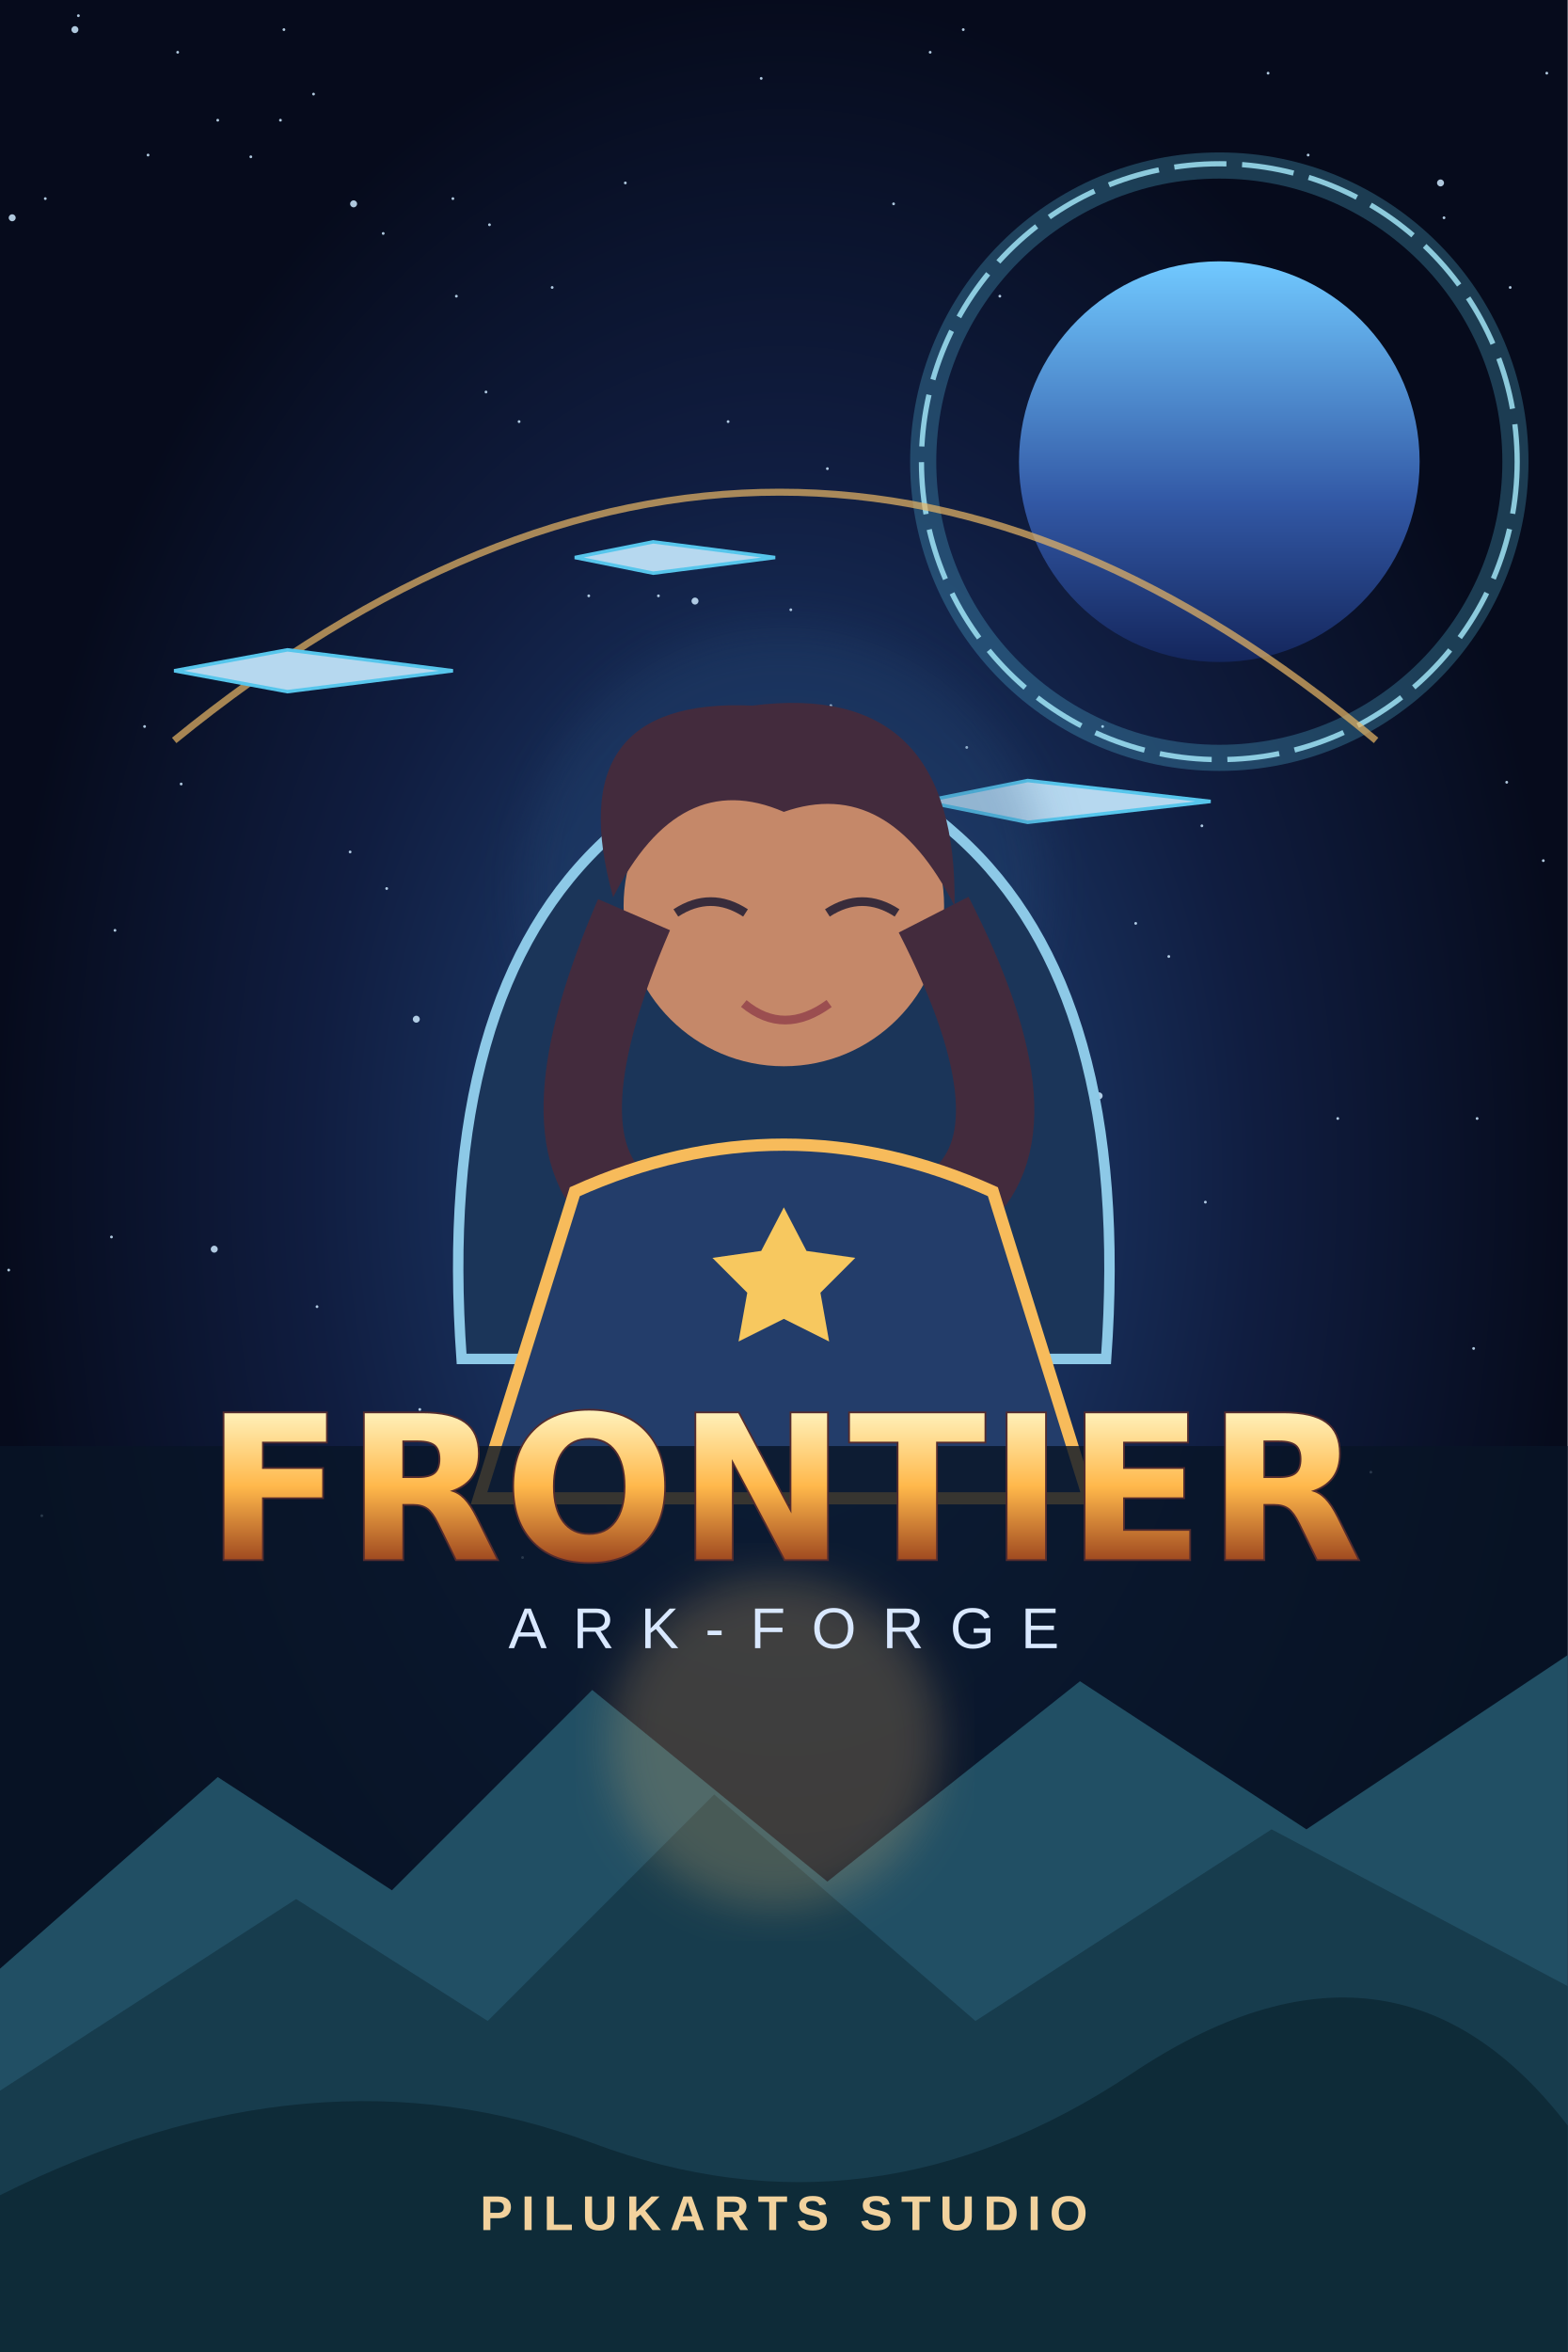
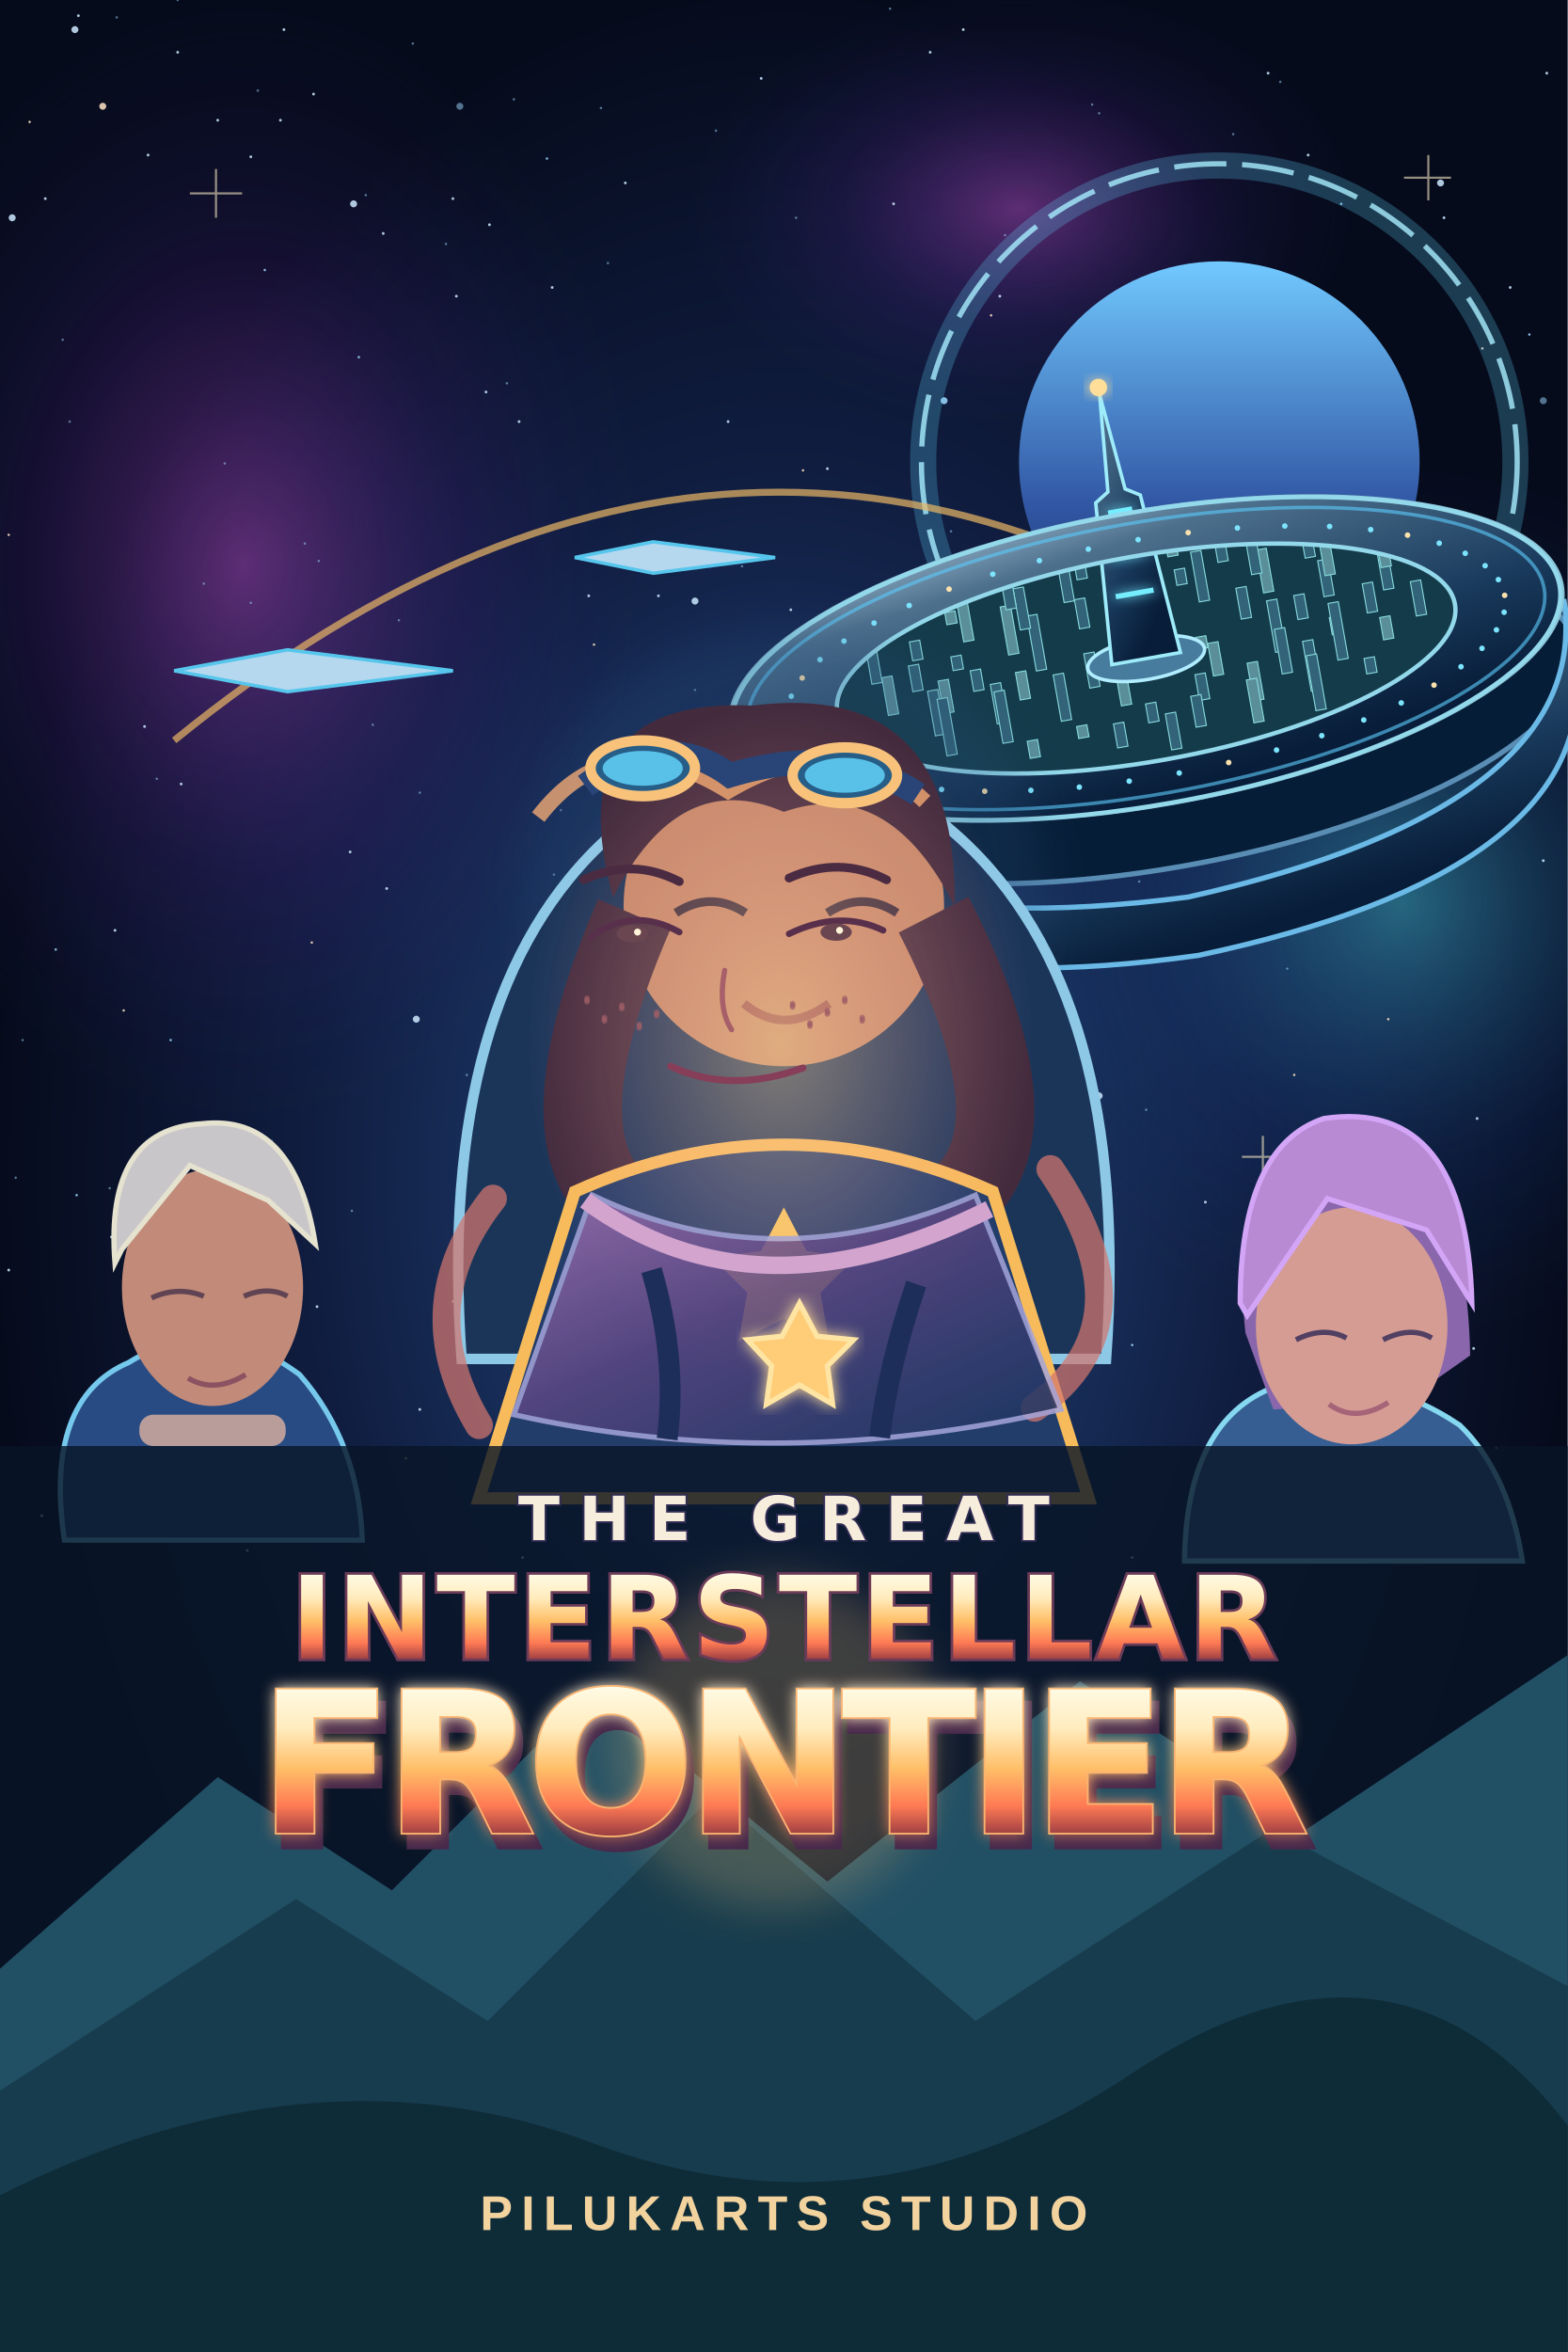
- <svg xmlns="http://www.w3.org/2000/svg" width="900" height="1350" viewBox="0 0 900 1350">
+ <svg xmlns="http://www.w3.org/2000/svg" width="900" height="1350" viewBox="0 0 900 1350" role="img" aria-label="Cartel vectorial The Great Interstellar Frontier, exploradora, tripulación, naves y colonia entre las estrellas">
  <defs>
    <radialGradient id="sky">
      <stop stop-color="#244b83" />
      <stop offset=".6" stop-color="#101d40" />
      <stop offset="1" stop-color="#060b1c" />
    </radialGradient>
    <linearGradient id="gold" x2="0" y2="1">
      <stop stop-color="#fff2bc" />
      <stop offset=".5" stop-color="#ffb84b" />
      <stop offset="1" stop-color="#9d471f" />
    </linearGradient>
    <linearGradient id="planet" x2="0" y2="1">
      <stop stop-color="#71c9ff" />
      <stop offset=".6" stop-color="#3258a5" />
      <stop offset="1" stop-color="#14265c" />
    </linearGradient>
    <filter id="glow">
      <feGaussianBlur stdDeviation="12" />
    </filter>
+     <radialGradient id="nebulaPurple">
+       <stop stop-color="#e45af0" stop-opacity=".53" />
+       <stop offset=".55" stop-color="#672caa" stop-opacity=".21" />
+       <stop offset="1" stop-color="#24286f" stop-opacity="0" />
+     </radialGradient>
+     <radialGradient id="nebulaBlue">
+       <stop stop-color="#4fe4fc" stop-opacity=".55" />
+       <stop offset=".6" stop-color="#225eb9" stop-opacity=".18" />
+       <stop offset="1" stop-color="#114887" stop-opacity="0" />
+     </radialGradient>
+     <linearGradient id="steel" x1="0" y1="0" x2=".4" y2="1">
+       <stop stop-color="#acc8db" />
+       <stop offset=".25" stop-color="#4d708d" />
+       <stop offset=".7" stop-color="#193a5c" />
+       <stop offset="1" stop-color="#081d39" />
+     </linearGradient>
+     <linearGradient id="heroJacket" x1="0" y1="0" x2="1" y2="1">
+       <stop stop-color="#a272b4" />
+       <stop offset=".45" stop-color="#584581" />
+       <stop offset="1" stop-color="#17345e" />
+     </linearGradient>
+     <radialGradient id="heroLight">
+       <stop stop-color="#fed89b" stop-opacity=".5" />
+       <stop offset="1" stop-color="#ffa0ac" stop-opacity="0" />
+     </radialGradient>
+     <filter id="lightGlow">
+       <feGaussianBlur stdDeviation="4" result="a" />
+       <feMerge>
+         <feMergeNode in="a" />
+         <feMergeNode in="SourceGraphic" />
+       </feMerge>
+     </filter>
+     <linearGradient id="gold2" x1="0" y1="0" x2="0" y2="1">
+       <stop stop-color="#fffbe5" />
+       <stop offset=".28" stop-color="#ffecbe" />
+       <stop offset=".55" stop-color="#ffbf68" />
+       <stop offset=".8" stop-color="#ff7a54" />
+       <stop offset="1" stop-color="#9a3d42" />
+     </linearGradient>
  </defs>
  <rect width="900" height="1350" fill="url(#sky)" />
+   <g opacity=".72">
+     <ellipse cx="140" cy="325" rx="230" ry="320" fill="url(#nebulaPurple)" />
+     <ellipse cx="805" cy="518" rx="250" ry="250" fill="url(#nebulaBlue)" />
+     <ellipse cx="585" cy="120" rx="190" ry="125" fill="url(#nebulaPurple)" />
+   </g>
  <g fill="#cde9ff" opacity=".85">
    <circle cx="43" cy="17" r="2" />
    <circle cx="180" cy="54" r="0.8" />
    <circle cx="317" cy="165" r="0.8" />
    <circle cx="454" cy="350" r="0.8" />
    <circle cx="591" cy="609" r="0.8" />
    <circle cx="728" cy="42" r="0.8" />
    <circle cx="865" cy="449" r="0.8" />
    <circle cx="102" cy="30" r="0.8" />
    <circle cx="239" cy="585" r="2" />
    <circle cx="376" cy="314" r="0.8" />
    <circle cx="513" cy="117" r="0.8" />
    <circle cx="650" cy="894" r="0.8" />
    <circle cx="787" cy="845" r="0.8" />
    <circle cx="24" cy="870" r="0.8" />
    <circle cx="161" cy="69" r="0.8" />
    <circle cx="298" cy="242" r="0.8" />
    <circle cx="435" cy="489" r="2" />
    <circle cx="572" cy="810" r="0.8" />
    <circle cx="709" cy="305" r="0.8" />
    <circle cx="846" cy="774" r="0.8" />
    <circle cx="83" cy="417" r="0.8" />
    <circle cx="220" cy="134" r="0.8" />
    <circle cx="357" cy="825" r="0.8" />
    <circle cx="494" cy="690" r="0.8" />
    <circle cx="631" cy="629" r="2" />
    <circle cx="768" cy="642" r="0.8" />
    <circle cx="5" cy="729" r="0.8" />
    <circle cx="142" cy="890" r="0.8" />
    <circle cx="279" cy="225" r="0.8" />
    <circle cx="416" cy="534" r="0.8" />
    <circle cx="553" cy="17" r="0.8" />
    <circle cx="690" cy="474" r="0.8" />
    <circle cx="827" cy="105" r="2" />
    <circle cx="64" cy="710" r="0.8" />
    <circle cx="201" cy="489" r="0.8" />
    <circle cx="338" cy="342" r="0.8" />
    <circle cx="475" cy="269" r="0.8" />
    <circle cx="612" cy="270" r="0.8" />
    <circle cx="749" cy="345" r="0.8" />
    <circle cx="886" cy="494" r="0.8" />
    <circle cx="123" cy="717" r="2" />
    <circle cx="260" cy="114" r="0.8" />
    <circle cx="397" cy="485" r="0.8" />
    <circle cx="534" cy="30" r="0.8" />
    <circle cx="671" cy="549" r="0.8" />
    <circle cx="808" cy="242" r="0.8" />
    <circle cx="45" cy="9" r="0.8" />
    <circle cx="182" cy="750" r="0.8" />
    <circle cx="319" cy="665" r="2" />
    <circle cx="456" cy="654" r="0.8" />
    <circle cx="593" cy="717" r="0.8" />
    <circle cx="730" cy="854" r="0.8" />
    <circle cx="867" cy="165" r="0.8" />
    <circle cx="104" cy="450" r="0.8" />
    <circle cx="241" cy="809" r="0.8" />
    <circle cx="378" cy="342" r="0.8" />
    <circle cx="515" cy="849" r="2" />
    <circle cx="652" cy="530" r="0.8" />
    <circle cx="789" cy="285" r="0.8" />
    <circle cx="26" cy="114" r="0.8" />
    <circle cx="163" cy="17" r="0.8" />
    <circle cx="300" cy="894" r="0.8" />
    <circle cx="437" cy="45" r="0.8" />
    <circle cx="574" cy="170" r="0.8" />
    <circle cx="711" cy="369" r="2" />
    <circle cx="848" cy="642" r="0.8" />
    <circle cx="85" cy="89" r="0.8" />
    <circle cx="222" cy="510" r="0.8" />
    <circle cx="359" cy="105" r="0.8" />
    <circle cx="496" cy="674" r="0.8" />
    <circle cx="633" cy="417" r="0.8" />
    <circle cx="770" cy="234" r="0.8" />
    <circle cx="7" cy="125" r="2" />
    <circle cx="144" cy="90" r="0.8" />
    <circle cx="281" cy="129" r="0.8" />
    <circle cx="418" cy="242" r="0.8" />
    <circle cx="555" cy="429" r="0.8" />
    <circle cx="692" cy="690" r="0.8" />
    <circle cx="829" cy="125" r="0.8" />
    <circle cx="66" cy="534" r="0.8" />
    <circle cx="203" cy="117" r="2" />
    <circle cx="340" cy="674" r="0.8" />
    <circle cx="477" cy="405" r="0.8" />
    <circle cx="614" cy="210" r="0.8" />
    <circle cx="751" cy="89" r="0.8" />
    <circle cx="888" cy="42" r="0.8" />
    <circle cx="125" cy="69" r="0.8" />
    <circle cx="262" cy="170" r="0.8" />
    <circle cx="399" cy="345" r="2" />
    <circle cx="536" cy="594" r="0.8" />
  </g>
+   <g>
+     <circle cx="59" cy="61" r="2" fill="#ffe4c3" opacity=".85" />
+     <circle cx="256" cy="140" r=".7" fill="#a0d9ff" opacity=".5" />
+     <circle cx="453" cy="377" r=".7" fill="#a0d9ff" opacity=".5" />
+     <circle cx="650" cy="772" r=".7" fill="#a0d9ff" opacity=".85" />
+     <circle cx="847" cy="480" r=".7" fill="#a0d9ff" opacity=".5" />
+     <circle cx="144" cy="346" r=".7" fill="#a0d9ff" opacity=".5" />
+     <circle cx="341" cy="370" r=".7" fill="#ffe4c3" opacity=".85" />
+     <circle cx="538" cy="552" r=".7" fill="#a0d9ff" opacity=".5" />
+     <circle cx="735" cy="47" r=".7" fill="#a0d9ff" opacity=".5" />
+     <circle cx="32" cy="545" r=".7" fill="#a0d9ff" opacity=".85" />
+     <circle cx="229" cy="356" r=".7" fill="#a0d9ff" opacity=".5" />
+     <circle cx="426" cy="325" r=".7" fill="#a0d9ff" opacity=".5" />
+     <circle cx="623" cy="452" r=".7" fill="#ffe4c3" opacity=".85" />
+     <circle cx="820" cy="737" r="2" fill="#a0d9ff" opacity=".5" />
+     <circle cx="117" cy="335" r=".7" fill="#a0d9ff" opacity=".5" />
+     <circle cx="314" cy="91" r=".7" fill="#a0d9ff" opacity=".85" />
+     <circle cx="511" cy="5" r=".7" fill="#a0d9ff" opacity=".5" />
+     <circle cx="708" cy="77" r=".7" fill="#a0d9ff" opacity=".5" />
+     <circle cx="5" cy="307" r=".7" fill="#ffe4c3" opacity=".85" />
+     <circle cx="202" cy="695" r=".7" fill="#a0d9ff" opacity=".5" />
+     <circle cx="399" cy="396" r=".7" fill="#a0d9ff" opacity=".5" />
+     <circle cx="596" cy="255" r=".7" fill="#a0d9ff" opacity=".85" />
+     <circle cx="793" cy="272" r=".7" fill="#a0d9ff" opacity=".5" />
+     <circle cx="90" cy="447" r=".7" fill="#a0d9ff" opacity=".5" />
+     <circle cx="287" cy="780" r=".7" fill="#ffe4c3" opacity=".85" />
+     <circle cx="484" cy="426" r=".7" fill="#a0d9ff" opacity=".5" />
+     <circle cx="681" cy="230" r="2" fill="#a0d9ff" opacity=".5" />
+     <circle cx="878" cy="192" r=".7" fill="#a0d9ff" opacity=".85" />
+     <circle cx="175" cy="312" r=".7" fill="#a0d9ff" opacity=".5" />
+     <circle cx="372" cy="590" r=".7" fill="#a0d9ff" opacity=".5" />
+     <circle cx="569" cy="181" r=".7" fill="#ffe4c3" opacity=".85" />
+     <circle cx="766" cy="775" r=".7" fill="#a0d9ff" opacity=".5" />
+     <circle cx="63" cy="682" r=".7" fill="#a0d9ff" opacity=".5" />
+     <circle cx="260" cy="747" r=".7" fill="#a0d9ff" opacity=".85" />
+     <circle cx="457" cy="125" r=".7" fill="#a0d9ff" opacity=".5" />
+     <circle cx="654" cy="506" r=".7" fill="#a0d9ff" opacity=".5" />
+     <circle cx="851" cy="200" r=".7" fill="#ffe4c3" opacity=".85" />
+     <circle cx="148" cy="52" r=".7" fill="#a0d9ff" opacity=".5" />
+     <circle cx="345" cy="62" r=".7" fill="#a0d9ff" opacity=".5" />
+     <circle cx="542" cy="230" r="2" fill="#a0d9ff" opacity=".85" />
+     <circle cx="739" cy="556" r=".7" fill="#a0d9ff" opacity=".5" />
+     <circle cx="36" cy="195" r=".7" fill="#a0d9ff" opacity=".5" />
+     <circle cx="233" cy="837" r=".7" fill="#ffe4c3" opacity=".85" />
+     <circle cx="430" cy="792" r=".7" fill="#a0d9ff" opacity=".5" />
+     <circle cx="627" cy="60" r=".7" fill="#a0d9ff" opacity=".5" />
+     <circle cx="824" cy="331" r=".7" fill="#a0d9ff" opacity=".85" />
+     <circle cx="121" cy="760" r=".7" fill="#a0d9ff" opacity=".5" />
+     <circle cx="318" cy="502" r=".7" fill="#a0d9ff" opacity=".5" />
+     <circle cx="515" cy="402" r=".7" fill="#ffe4c3" opacity=".85" />
+     <circle cx="712" cy="460" r=".7" fill="#a0d9ff" opacity=".5" />
+     <circle cx="9" cy="676" r=".7" fill="#a0d9ff" opacity=".5" />
+     <circle cx="206" cy="205" r=".7" fill="#a0d9ff" opacity=".85" />
+     <circle cx="403" cy="737" r="2" fill="#a0d9ff" opacity=".5" />
+     <circle cx="600" cy="582" r=".7" fill="#a0d9ff" opacity=".5" />
+     <circle cx="797" cy="585" r=".7" fill="#ffe4c3" opacity=".85" />
+     <circle cx="94" cy="746" r=".7" fill="#a0d9ff" opacity=".5" />
+     <circle cx="291" cy="220" r=".7" fill="#a0d9ff" opacity=".5" />
+     <circle cx="488" cy="697" r=".7" fill="#a0d9ff" opacity=".85" />
+     <circle cx="685" cy="487" r=".7" fill="#a0d9ff" opacity=".5" />
+     <circle cx="882" cy="435" r=".7" fill="#a0d9ff" opacity=".5" />
+     <circle cx="179" cy="541" r=".7" fill="#ffe4c3" opacity=".85" />
+     <circle cx="376" cy="805" r=".7" fill="#a0d9ff" opacity=".5" />
+     <circle cx="573" cy="382" r=".7" fill="#a0d9ff" opacity=".5" />
+     <circle cx="770" cy="117" r=".7" fill="#a0d9ff" opacity=".85" />
+     <circle cx="67" cy="10" r=".7" fill="#a0d9ff" opacity=".5" />
+     <circle cx="264" cy="61" r="2" fill="#a0d9ff" opacity=".5" />
+     <circle cx="461" cy="270" r=".7" fill="#ffe4c3" opacity=".85" />
+     <circle cx="658" cy="637" r=".7" fill="#a0d9ff" opacity=".5" />
+     <circle cx="855" cy="317" r=".7" fill="#a0d9ff" opacity=".5" />
+     <circle cx="152" cy="155" r=".7" fill="#a0d9ff" opacity=".85" />
+     <circle cx="349" cy="151" r=".7" fill="#a0d9ff" opacity=".5" />
+     <circle cx="546" cy="305" r=".7" fill="#a0d9ff" opacity=".5" />
+     <circle cx="743" cy="617" r=".7" fill="#ffe4c3" opacity=".85" />
+     <circle cx="40" cy="242" r=".7" fill="#a0d9ff" opacity=".5" />
+     <circle cx="237" cy="25" r=".7" fill="#a0d9ff" opacity=".5" />
+     <circle cx="434" cy="811" r=".7" fill="#a0d9ff" opacity=".85" />
+     <circle cx="631" cy="65" r=".7" fill="#a0d9ff" opacity=".5" />
+     <circle cx="828" cy="322" r=".7" fill="#a0d9ff" opacity=".5" />
+     <circle cx="125" cy="737" r="2" fill="#ffe4c3" opacity=".85" />
+     <circle cx="322" cy="465" r=".7" fill="#a0d9ff" opacity=".5" />
+     <circle cx="519" cy="351" r=".7" fill="#a0d9ff" opacity=".5" />
+     <circle cx="716" cy="395" r=".7" fill="#a0d9ff" opacity=".85" />
+     <circle cx="13" cy="597" r=".7" fill="#a0d9ff" opacity=".5" />
+     <circle cx="210" cy="112" r=".7" fill="#a0d9ff" opacity=".5" />
+     <circle cx="407" cy="630" r=".7" fill="#ffe4c3" opacity=".85" />
+     <circle cx="604" cy="461" r=".7" fill="#a0d9ff" opacity=".5" />
+     <circle cx="801" cy="450" r=".7" fill="#a0d9ff" opacity=".5" />
+     <circle cx="98" cy="597" r=".7" fill="#a0d9ff" opacity=".85" />
+     <circle cx="295" cy="57" r=".7" fill="#a0d9ff" opacity=".5" />
+     <circle cx="492" cy="520" r=".7" fill="#a0d9ff" opacity=".5" />
+     <circle cx="689" cy="296" r=".7" fill="#ffe4c3" opacity=".85" />
+     <circle cx="886" cy="230" r="2" fill="#a0d9ff" opacity=".5" />
+     <circle cx="183" cy="322" r=".7" fill="#a0d9ff" opacity=".5" />
+     <circle cx="380" cy="572" r=".7" fill="#a0d9ff" opacity=".85" />
+     <circle cx="577" cy="135" r=".7" fill="#a0d9ff" opacity=".5" />
+     <circle cx="774" cy="701" r=".7" fill="#a0d9ff" opacity=".5" />
+     <circle cx="71" cy="580" r=".7" fill="#ffe4c3" opacity=".85" />
+     <circle cx="268" cy="617" r=".7" fill="#a0d9ff" opacity=".5" />
+     <circle cx="465" cy="812" r=".7" fill="#a0d9ff" opacity=".5" />
+     <circle cx="662" cy="320" r=".7" fill="#a0d9ff" opacity=".85" />
+     <circle cx="859" cy="831" r=".7" fill="#a0d9ff" opacity=".5" />
+     <circle cx="156" cy="655" r=".7" fill="#a0d9ff" opacity=".5" />
+     <circle cx="353" cy="637" r=".7" fill="#ffe4c3" opacity=".85" />
+     <circle cx="550" cy="777" r=".7" fill="#a0d9ff" opacity=".5" />
+     <circle cx="747" cy="230" r="2" fill="#a0d9ff" opacity=".5" />
+     <circle cx="44" cy="686" r=".7" fill="#a0d9ff" opacity=".85" />
+     <circle cx="241" cy="455" r=".7" fill="#a0d9ff" opacity=".5" />
+     <circle cx="438" cy="382" r=".7" fill="#a0d9ff" opacity=".5" />
+     <circle cx="635" cy="467" r=".7" fill="#ffe4c3" opacity=".85" />
+     <circle cx="832" cy="710" r=".7" fill="#a0d9ff" opacity=".5" />
+     <circle cx="129" cy="266" r=".7" fill="#a0d9ff" opacity=".5" />
+     <circle cx="326" cy="825" r=".7" fill="#a0d9ff" opacity=".85" />
+     <circle cx="523" cy="697" r=".7" fill="#a0d9ff" opacity=".5" />
+     <circle cx="720" cy="727" r=".7" fill="#a0d9ff" opacity=".5" />
+     <circle cx="17" cy="70" r=".7" fill="#ffe4c3" opacity=".85" />
+     <circle cx="214" cy="416" r=".7" fill="#a0d9ff" opacity=".5" />
+     <circle cx="411" cy="75" r=".7" fill="#a0d9ff" opacity=".5" />
+     <circle cx="608" cy="737" r="2" fill="#a0d9ff" opacity=".85" />
+     <circle cx="805" cy="712" r=".7" fill="#a0d9ff" opacity=".5" />
+     <circle cx="102" cy="0" r=".7" fill="#a0d9ff" opacity=".5" />
+   </g>
+   <g stroke="#f5e8c2" stroke-width="1.2" opacity=".6">
+     <path d="M109 111h30m-15-14v28" />
+     <path d="M806 102h27m-13-13v26" />
+     <path d="M713 664h23m-11-12v24" />
+   </g>
  <circle cx="700" cy="265" r="115" fill="url(#planet)" />
  <circle cx="700" cy="265" r="170" fill="none" stroke="#62d9ff" stroke-width="15" opacity=".24" />
  <circle cx="700" cy="265" r="171" fill="none" stroke="#a8edff" stroke-width="3" stroke-dasharray="30 9" opacity=".8" />
  <path d="M100 425 Q450 140 790 425" fill="none" stroke="#e9b764" stroke-width="4" opacity=".7" />
  <g fill="#b6d8ef" stroke="#57c6ec" stroke-width="2">
    <path d="M100 385 l65 -12 95 12 -95 12z" />
    <path d="M530 460 l60 -12 105 12 -105 12z" />
    <path d="M330 320 l45 -9 70 9 -70 9z" />
  </g>
+   <g transform="translate(658 378) rotate(-10)">
+     <ellipse rx="244" ry="85" cy="36" fill="#061d37" stroke="#598db4" stroke-width="3" />
+     <path d="M-242 8 Q-239 128 0 139 Q239 128 242 8 L242 52 Q229 165 0 173 Q-229 165 -242 52Z" fill="url(#steel)" stroke="#6ab9e6" stroke-width="3" />
+     <path d="M-230 65Q0 168230 65" fill="none" stroke="#48bfe7" stroke-width="2" opacity=".75" />
+     <path d="M-230 79Q0 174230 79" fill="none" stroke="#48bfe7" stroke-width="2" opacity=".75" />
+     <path d="M-230 93Q0 180230 93" fill="none" stroke="#ffb96f" stroke-width="2" opacity=".75" />
+     <path d="M-230 107Q0 186230 107" fill="none" stroke="#48bfe7" stroke-width="2" opacity=".75" />
+     <path d="M-230 121Q0 192230 121" fill="none" stroke="#48bfe7" stroke-width="2" opacity=".75" />
+     <ellipse rx="242" ry="84" fill="#193d5e" stroke="#8ac4d8" stroke-width="3" />
+     <ellipse rx="183" ry="62" fill="#143b4a" stroke="#61bfd9" stroke-width="2" />
+     <rect x="30.0" y="-7.0" width="6" height="7" fill="#5a8f99" stroke="#88dbdf" stroke-width=".6" />
+     <rect x="-34.8" y="-8.9" width="6" height="20" fill="#326378" stroke="#88dbdf" stroke-width=".6" />
+     <rect x="4.7" y="-51.9" width="6" height="33" fill="#326378" stroke="#88dbdf" stroke-width=".6" />
+     <rect x="36.3" y="-2.4" width="6" height="19" fill="#5a8f99" stroke="#88dbdf" stroke-width=".6" />
+     <rect x="-63.3" y="-35.9" width="6" height="32" fill="#326378" stroke="#88dbdf" stroke-width=".6" />
+     <rect x="57.7" y="-30.8" width="6" height="18" fill="#326378" stroke="#88dbdf" stroke-width=".6" />
+     <rect x="-18.7" y="-6.7" width="6" height="31" fill="#5a8f99" stroke="#88dbdf" stroke-width=".6" />
+     <rect x="-34.7" y="-40.4" width="6" height="17" fill="#326378" stroke="#88dbdf" stroke-width=".6" />
+     <rect x="73.8" y="-20.6" width="6" height="30" fill="#326378" stroke="#88dbdf" stroke-width=".6" />
+     <rect x="-75.3" y="-5.1" width="6" height="16" fill="#5a8f99" stroke="#88dbdf" stroke-width=".6" />
+     <rect x="35.7" y="-55.7" width="6" height="29" fill="#326378" stroke="#88dbdf" stroke-width=".6" />
+     <rect x="26.0" y="14.0" width="6" height="15" fill="#326378" stroke="#88dbdf" stroke-width=".6" />
+     <rect x="-77.4" y="-43.7" width="6" height="28" fill="#5a8f99" stroke="#88dbdf" stroke-width=".6" />
+     <rect x="89.7" y="-20.9" width="6" height="14" fill="#326378" stroke="#88dbdf" stroke-width=".6" />
+     <rect x="-54.2" y="-0.0" width="6" height="27" fill="#326378" stroke="#88dbdf" stroke-width=".6" />
+     <rect x="-12.3" y="-46.5" width="6" height="13" fill="#5a8f99" stroke="#88dbdf" stroke-width=".6" />
+     <rect x="75.4" y="-3.7" width="6" height="26" fill="#326378" stroke="#88dbdf" stroke-width=".6" />
+     <rect x="-100.7" y="-10.6" width="6" height="12" fill="#326378" stroke="#88dbdf" stroke-width=".6" />
+     <rect x="72.9" y="-50.4" width="6" height="25" fill="#5a8f99" stroke="#88dbdf" stroke-width=".6" />
+     <rect x="-4.9" y="25.6" width="6" height="11" fill="#326378" stroke="#88dbdf" stroke-width=".6" />
+     <rect x="-68.3" y="-52.7" width="6" height="24" fill="#326378" stroke="#88dbdf" stroke-width=".6" />
+     <rect x="107.6" y="-4.9" width="6" height="10" fill="#5a8f99" stroke="#88dbdf" stroke-width=".6" />
+     <rect x="-90.7" y="-0.9" width="6" height="23" fill="#326378" stroke="#88dbdf" stroke-width=".6" />
+     <rect x="24.7" y="-47.3" width="6" height="9" fill="#326378" stroke="#88dbdf" stroke-width=".6" />
+     <rect x="56.6" y="12.7" width="6" height="22" fill="#5a8f99" stroke="#88dbdf" stroke-width=".6" />
+     <rect x="-110.3" y="-20.4" width="6" height="8" fill="#326378" stroke="#88dbdf" stroke-width=".6" />
+     <rect x="106.7" y="-38.2" width="6" height="21" fill="#326378" stroke="#88dbdf" stroke-width=".6" />
+     <rect x="-46.1" y="31.5" width="6" height="7" fill="#5a8f99" stroke="#88dbdf" stroke-width=".6" />
+     <rect x="-40.8" y="-59.8" width="6" height="20" fill="#326378" stroke="#88dbdf" stroke-width=".6" />
+     <rect x="108.3" y="-13.0" width="6" height="33" fill="#326378" stroke="#88dbdf" stroke-width=".6" />
+     <rect x="-119.9" y="-8.0" width="6" height="19" fill="#5a8f99" stroke="#88dbdf" stroke-width=".6" />
+     <rect x="68.0" y="-68.9" width="6" height="32" fill="#326378" stroke="#88dbdf" stroke-width=".6" />
+     <rect x="21.4" y="25.8" width="6" height="18" fill="#326378" stroke="#88dbdf" stroke-width=".6" />
+     <rect x="-101.5" y="-58.6" width="6" height="31" fill="#5a8f99" stroke="#88dbdf" stroke-width=".6" />
+     <rect x="129.6" y="-20.7" width="6" height="17" fill="#326378" stroke="#88dbdf" stroke-width=".6" />
+     <rect x="-89.4" y="3.7" width="6" height="30" fill="#326378" stroke="#88dbdf" stroke-width=".6" />
+     <rect x="0.8" y="-62.5" width="6" height="16" fill="#5a8f99" stroke="#88dbdf" stroke-width=".6" />
+     <rect x="90.1" y="5.9" width="6" height="29" fill="#326378" stroke="#88dbdf" stroke-width=".6" />
+     <rect x="-135.2" y="-19.5" width="6" height="15" fill="#326378" stroke="#88dbdf" stroke-width=".6" />
+     <rect x="109.4" y="-57.0" width="6" height="28" fill="#5a8f99" stroke="#88dbdf" stroke-width=".6" />
+     <rect x="-25.0" y="33.7" width="6" height="14" fill="#326378" stroke="#88dbdf" stroke-width=".6" />
+     <rect x="-74.3" y="-68.5" width="6" height="27" fill="#326378" stroke="#88dbdf" stroke-width=".6" />
+     <rect x="136.1" y="0.1" width="6" height="13" fill="#5a8f99" stroke="#88dbdf" stroke-width=".6" />
+     <rect x="-126.9" y="-3.3" width="6" height="26" fill="#326378" stroke="#88dbdf" stroke-width=".6" />
+     <rect x="50.2" y="-59.2" width="6" height="12" fill="#326378" stroke="#88dbdf" stroke-width=".6" />
+     <rect x="54.5" y="22.1" width="6" height="25" fill="#5a8f99" stroke="#88dbdf" stroke-width=".6" />
+     <rect x="-132.2" y="-33.0" width="6" height="11" fill="#326378" stroke="#88dbdf" stroke-width=".6" />
+     <rect x="141.1" y="-39.1" width="6" height="24" fill="#326378" stroke="#88dbdf" stroke-width=".6" />
+     <rect x="-75.5" y="34.9" width="6" height="10" fill="#5a8f99" stroke="#88dbdf" stroke-width=".6" />
+     <rect x="-31.2" y="-74.4" width="6" height="23" fill="#326378" stroke="#88dbdf" stroke-width=".6" />
+     <rect x="123.2" y="21.7" width="6" height="9" fill="#326378" stroke="#88dbdf" stroke-width=".6" />
+     <rect x="-151.4" y="-15.5" width="6" height="22" fill="#5a8f99" stroke="#88dbdf" stroke-width=".6" />
+     <rect x="99.9" y="-48.9" width="6" height="8" fill="#326378" stroke="#88dbdf" stroke-width=".6" />
+     <rect x="5.3" y="33.2" width="6" height="21" fill="#326378" stroke="#88dbdf" stroke-width=".6" />
+     <rect x="-109.3" y="-46.0" width="6" height="7" fill="#5a8f99" stroke="#88dbdf" stroke-width=".6" />
+     <rect x="157.0" y="-17.1" width="6" height="20" fill="#326378" stroke="#88dbdf" stroke-width=".6" />
+     <rect x="-122.3" y="2.2" width="6" height="33" fill="#326378" stroke="#88dbdf" stroke-width=".6" />
+     <rect x="22.4" y="-74.3" width="6" height="19" fill="#5a8f99" stroke="#88dbdf" stroke-width=".6" />
+     <rect x="90.8" y="14.4" width="6" height="32" fill="#326378" stroke="#88dbdf" stroke-width=".6" />
+     <rect x="-157.6" y="-30.8" width="6" height="18" fill="#326378" stroke="#88dbdf" stroke-width=".6" />
+     <rect x="141.9" y="-59.0" width="6" height="31" fill="#5a8f99" stroke="#88dbdf" stroke-width=".6" />
+     <ellipse rx="34" ry="12" fill="#477c9e" stroke="#b0edff" stroke-width="2" />
+     <path d="M-20 0 L-13 -93 L-5 -98 L0 -154 L5 -98 L13 -93 L20 0Z" fill="url(#steel)" stroke="#9eebfa" stroke-width="2" />
+     <path d="M-11 -38H11M-11 -60H11M-7 -86H7" stroke="#74edff" stroke-width="3" filter="url(#lightGlow)" />
+     <circle cy="-158" r="5" fill="#ffde9a" filter="url(#lightGlow)" />
+     <path d="M-241 0 A241 84 0 1 0 241 0 A241 84 0 1 0 -241 0Z M-180 0 A180 59 0 1 1 180 0 A180 59 0 1 1 -180 0Z" fill="url(#steel)" fill-rule="evenodd" stroke="#93d9eb" stroke-width="2.5" />
+     <ellipse rx="232" ry="78" fill="none" stroke="#5ac8f8" stroke-width="2" opacity=".62" />
+     <circle cx="209.0" cy="0.0" r="1.6" fill="#fbe1ad" />
+     <circle cx="207.0" cy="9.5" r="1.6" fill="#7de4fd" />
+     <circle cx="200.9" cy="18.7" r="1.6" fill="#7de4fd" />
+     <circle cx="190.9" cy="27.7" r="1.6" fill="#7de4fd" />
+     <circle cx="177.2" cy="36.0" r="1.6" fill="#7de4fd" />
+     <circle cx="160.1" cy="43.7" r="1.6" fill="#fbe1ad" />
+     <circle cx="139.8" cy="50.5" r="1.6" fill="#7de4fd" />
+     <circle cx="116.9" cy="56.4" r="1.6" fill="#7de4fd" />
+     <circle cx="91.6" cy="61.1" r="1.6" fill="#7de4fd" />
+     <circle cx="64.6" cy="64.7" r="1.6" fill="#7de4fd" />
+     <circle cx="36.3" cy="67.0" r="1.6" fill="#fbe1ad" />
+     <circle cx="7.3" cy="68.0" r="1.6" fill="#7de4fd" />
+     <circle cx="-21.8" cy="67.6" r="1.6" fill="#7de4fd" />
+     <circle cx="-50.6" cy="66.0" r="1.6" fill="#7de4fd" />
+     <circle cx="-78.3" cy="63.0" r="1.6" fill="#7de4fd" />
+     <circle cx="-104.5" cy="58.9" r="1.6" fill="#fbe1ad" />
+     <circle cx="-128.7" cy="53.6" r="1.6" fill="#7de4fd" />
+     <circle cx="-150.3" cy="47.2" r="1.6" fill="#7de4fd" />
+     <circle cx="-169.1" cy="40.0" r="1.6" fill="#7de4fd" />
+     <circle cx="-184.5" cy="31.9" r="1.6" fill="#7de4fd" />
+     <circle cx="-196.4" cy="23.3" r="1.6" fill="#fbe1ad" />
+     <circle cx="-204.4" cy="14.1" r="1.6" fill="#7de4fd" />
+     <circle cx="-208.5" cy="4.7" r="1.6" fill="#7de4fd" />
+     <circle cx="-208.5" cy="-4.7" r="1.6" fill="#7de4fd" />
+     <circle cx="-204.4" cy="-14.1" r="1.6" fill="#7de4fd" />
+     <circle cx="-196.4" cy="-23.3" r="1.6" fill="#fbe1ad" />
+     <circle cx="-184.5" cy="-31.9" r="1.6" fill="#7de4fd" />
+     <circle cx="-169.1" cy="-40.0" r="1.6" fill="#7de4fd" />
+     <circle cx="-150.3" cy="-47.2" r="1.6" fill="#7de4fd" />
+     <circle cx="-128.7" cy="-53.6" r="1.6" fill="#7de4fd" />
+     <circle cx="-104.5" cy="-58.9" r="1.6" fill="#fbe1ad" />
+     <circle cx="-78.3" cy="-63.0" r="1.6" fill="#7de4fd" />
+     <circle cx="-50.6" cy="-66.0" r="1.6" fill="#7de4fd" />
+     <circle cx="-21.8" cy="-67.6" r="1.6" fill="#7de4fd" />
+     <circle cx="7.3" cy="-68.0" r="1.6" fill="#7de4fd" />
+     <circle cx="36.3" cy="-67.0" r="1.6" fill="#fbe1ad" />
+     <circle cx="64.6" cy="-64.7" r="1.6" fill="#7de4fd" />
+     <circle cx="91.6" cy="-61.1" r="1.6" fill="#7de4fd" />
+     <circle cx="116.9" cy="-56.4" r="1.6" fill="#7de4fd" />
+     <circle cx="139.8" cy="-50.5" r="1.6" fill="#7de4fd" />
+     <circle cx="160.1" cy="-43.7" r="1.6" fill="#fbe1ad" />
+     <circle cx="177.2" cy="-36.0" r="1.6" fill="#7de4fd" />
+     <circle cx="190.9" cy="-27.7" r="1.6" fill="#7de4fd" />
+     <circle cx="200.9" cy="-18.7" r="1.6" fill="#7de4fd" />
+     <circle cx="207.0" cy="-9.5" r="1.6" fill="#7de4fd" />
+   </g>
  <circle cx="450" cy="510" r="150" fill="#284b79" opacity=".25" filter="url(#glow)" />
+   <g transform="translate(122 727)">
+     <path d="M-85 157 Q-97 76 -48 55 Q0 25 50 62 Q84 101 86 157Z" fill="#294b83" stroke="#75c9ec" stroke-width="3" />
+     <ellipse cx="0" cy="12" rx="52" ry="68" fill="#c28a78" />
+     <path d="M-56 -2 Q-62 -79 -6 -82 Q47 -88 59 -13 L32 -38 L-13 -58 L-52 -10Z" fill="#c9c6ca" stroke="#e5e2cf" stroke-width="3" />
+     <path d="M-35 18 Q-20 11 -5 17M18 17Q32 11 43 17" stroke="#614453" stroke-width="3" fill="none" />
+     <path d="M-14 64 Q1 73 19 62" stroke="#8b5261" stroke-width="3" fill="none" />
+     <rect x="-42" y="85" width="84" height="18" rx="8" fill="#b99d9b" />
+   </g>
+   <g transform="translate(776 730)">
+     <path d="M-96 166 Q-95 85 -44 66 Q13 55 62 88 Q90 115 98 166Z" fill="#365e92" stroke="#86d8f0" stroke-width="3" />
+     <path d="M-61 35 Q-72 -62 -4 -80 Q66 -71 68 48 L31 74 L-45 79Z" fill="#8a67ac" />
+     <ellipse cx="0" cy="31" rx="55" ry="68" fill="#d59c94" />
+     <path d="M-64 18 Q-64 -72 -16 -88 Q66 -100 69 18 L43 -24 L-14 -42 L-60 25Z" fill="#b88ad3" stroke="#d3a5f7" stroke-width="3" />
+     <path d="M-32 39 Q-16 31 -3 38 M18 39 Q34 31 46 38" stroke="#524063" stroke-width="3" fill="none" />
+     <path d="M-13 76 Q2 87 21 75" fill="none" stroke="#a56478" stroke-width="3" />
+   </g>
  <path d="M265 780 Q250 570 350 480 Q450 390 550 480 Q650 570 635 780Z" fill="#1b3559" stroke="#8dc9e7" stroke-width="6" />
  <circle cx="450" cy="520" r="92" fill="#c58869" />
  <path d="M352 515 Q320 400 432 405 Q550 390 548 520 Q510 445 450 466 Q390 440 352 515Z" fill="#432b3d" />
  <path d="M364 525 Q310 650 355 690 M536 525 Q600 650 548 690" fill="none" stroke="#432b3d" stroke-width="45" />
  <path d="M388 524 q20 -13 40 0 M475 524 q20 -13 40 0" fill="none" stroke="#382c3b" stroke-width="5" />
  <path d="M427 576 Q450 595 476 576" fill="none" stroke="#9b4e50" stroke-width="5" />
  <path d="M330 684 Q450 630 570 684 L625 860 L275 860Z" fill="#233d6a" stroke="#f7bb5b" stroke-width="7" />
  <path d="M450 693 l13 25 28 4 -20 20 5 28 -26 -13 -26 13 5 -28 -20 -20 28 -4z" fill="#f7c85f" />
+   <ellipse cx="448" cy="598" rx="145" ry="194" fill="url(#heroLight)" opacity=".9" />
+   <path d="M283 688Q234 750 275 818M603 671Q663 759 594 808" fill="none" stroke="#d2766d" stroke-width="16" stroke-linecap="round" opacity=".72" />
+   <g stroke-linecap="round" fill="none">
+     <path d="M335 505Q363 492 390 506M453 504Q482 491 509 505" stroke="#4b2b41" stroke-width="5" />
+     <path d="M339 538Q363 520 390 535M453 536Q482 522 507 534" stroke="#59304c" stroke-width="3.7" />
+     <path d="M416 557q-4 22 4 34" stroke="#a75f69" stroke-width="3" />
+     <path d="M385 612Q419 628 461 613" stroke="#873e58" stroke-width="4" />
+   </g>
+   <ellipse cx="363" cy="536" rx="9" ry="5" fill="#6a4651" />
+   <ellipse cx="480" cy="535" rx="9" ry="5" fill="#6a4651" />
+   <circle cx="366" cy="535" r="2" fill="#fff4da" />
+   <circle cx="482" cy="534" r="2" fill="#fff4da" />
+   <circle cx="337" cy="573" r="1.6" fill="#9e5d65" opacity=".66" />
+   <circle cx="347" cy="584" r="1.6" fill="#9e5d65" opacity=".66" />
+   <circle cx="357" cy="577" r="1.6" fill="#9e5d65" opacity=".66" />
+   <circle cx="367" cy="588" r="1.6" fill="#9e5d65" opacity=".66" />
+   <circle cx="377" cy="581" r="1.6" fill="#9e5d65" opacity=".66" />
+   <circle cx="337" cy="574" r="1.6" fill="#9e5d65" opacity=".66" />
+   <circle cx="347" cy="585" r="1.6" fill="#9e5d65" opacity=".66" />
+   <circle cx="357" cy="578" r="1.6" fill="#9e5d65" opacity=".66" />
+   <circle cx="367" cy="589" r="1.6" fill="#9e5d65" opacity=".66" />
+   <circle cx="377" cy="582" r="1.6" fill="#9e5d65" opacity=".66" />
+   <circle cx="337" cy="575" r="1.6" fill="#9e5d65" opacity=".66" />
+   <circle cx="347" cy="586" r="1.6" fill="#9e5d65" opacity=".66" />
+   <circle cx="357" cy="579" r="1.6" fill="#9e5d65" opacity=".66" />
+   <circle cx="367" cy="590" r="1.6" fill="#9e5d65" opacity=".66" />
+   <circle cx="377" cy="583" r="1.6" fill="#9e5d65" opacity=".66" />
+   <circle cx="455" cy="576" r="1.6" fill="#9e5d65" opacity=".66" />
+   <circle cx="465" cy="587" r="1.6" fill="#9e5d65" opacity=".66" />
+   <circle cx="475" cy="580" r="1.6" fill="#9e5d65" opacity=".66" />
+   <circle cx="485" cy="573" r="1.6" fill="#9e5d65" opacity=".66" />
+   <circle cx="495" cy="584" r="1.6" fill="#9e5d65" opacity=".66" />
+   <circle cx="455" cy="577" r="1.6" fill="#9e5d65" opacity=".66" />
+   <circle cx="465" cy="588" r="1.6" fill="#9e5d65" opacity=".66" />
+   <circle cx="475" cy="581" r="1.6" fill="#9e5d65" opacity=".66" />
+   <circle cx="485" cy="574" r="1.6" fill="#9e5d65" opacity=".66" />
+   <circle cx="495" cy="585" r="1.6" fill="#9e5d65" opacity=".66" />
+   <circle cx="455" cy="578" r="1.6" fill="#9e5d65" opacity=".66" />
+   <circle cx="465" cy="589" r="1.6" fill="#9e5d65" opacity=".66" />
+   <circle cx="475" cy="582" r="1.6" fill="#9e5d65" opacity=".66" />
+   <circle cx="485" cy="575" r="1.6" fill="#9e5d65" opacity=".66" />
+   <circle cx="495" cy="586" r="1.6" fill="#9e5d65" opacity=".66" />
+   <path d="M309 469Q352 413 418 454Q484 415 531 460" fill="none" stroke="#ffb276" stroke-width="9" opacity=".75" />
+   <g transform="translate(0 -11)">
+     <path d="M336 462Q381 428 419 456Q482 437 527 467" fill="none" stroke="#294476" stroke-width="14" />
+     <ellipse cx="369" cy="452" rx="30" ry="16" fill="#265e88" stroke="#f8c27b" stroke-width="6" />
+     <ellipse cx="485" cy="456" rx="30" ry="16" fill="#265e88" stroke="#f8c27b" stroke-width="6" />
+     <ellipse cx="369" cy="452" rx="23" ry="10" fill="#65d9ff" opacity=".8" />
+     <ellipse cx="485" cy="456" rx="23" ry="10" fill="#65d9ff" opacity=".8" />
+   </g>
+   <path d="M340 686Q445 736 560 686L609 809Q448 846 295 812Z" fill="url(#heroJacket)" stroke="#a5a4d9" stroke-width="3" opacity=".85" />
+   <path d="M336 689Q434 761 568 694" fill="none" stroke="#d2a4ce" stroke-width="10" />
+   <path d="M374 729Q389 780 383 826M526 737Q510 784 505 825" stroke="#1e2e5a" stroke-width="12" />
+   <path d="M459 748L469 767L490 769L475 784L478 806L459 795L440 806L443 784L429 769L449 767Z" fill="#ffcc77" stroke="#ffe5a4" stroke-width="3" filter="url(#lightGlow)" />
  <rect x="0" y="830" width="900" height="520" fill="#071426" opacity=".8" />
  <path d="M0 1130 L125 1020 225 1085 340 970 475 1080 620 965 750 1050 900 950 V1350 H0Z" fill="#214f64" />
  <path d="M0 1200 L170 1090 280 1160 410 1030 560 1160 730 1050 900 1140 V1350 H0Z" fill="#173c4d" />
  <path d="M0 1260 Q180 1170 340 1230 T650 1190 T900 1220 V1350 H0Z" fill="#0e2b38" />
  <circle cx="445" cy="1000" r="95" fill="#f5c478" opacity=".22" filter="url(#glow)" />
-   <text x="450" y="895" fill="url(#gold)" stroke="#532b2e" stroke-width="2" paint-order="stroke" font-family="DejaVu Sans,Arial,sans-serif" font-size="115" font-weight="900" text-anchor="middle" letter-spacing="2">FRONTIER</text>
-   <text x="450" y="946" fill="#d9e8ff" font-family="Arial,sans-serif" font-size="33" letter-spacing="15" text-anchor="middle">ARK-FORGE</text>
+   <g font-family="DejaVu Sans,Arial,sans-serif" text-anchor="middle" font-weight="900">
+     <text x="450" y="884" fill="#f7eddc" font-size="35" letter-spacing="11" stroke="#312c53" stroke-width="2" paint-order="stroke">THE GREAT</text>
+     <text x="450" y="952" fill="url(#gold2)" font-size="66" letter-spacing="2" stroke="#6b3b58" stroke-width="3" paint-order="stroke">INTERSTELLAR</text>
+     <text x="454" y="1060" fill="#46284b" font-size="113" letter-spacing="-5" stroke="#46284b" stroke-width="3">FRONTIER</text>
+     <text x="450" y="1052" fill="url(#gold2)" font-size="113" letter-spacing="-5" stroke="#f9b470" stroke-width="2" paint-order="stroke" filter="url(#lightGlow)">FRONTIER</text>
+   </g>
  <text x="450" y="1280" fill="#f2d29d" font-family="Arial,sans-serif" font-size="28" font-weight="bold" letter-spacing="5" text-anchor="middle">PILUKARTS STUDIO</text>
</svg>
